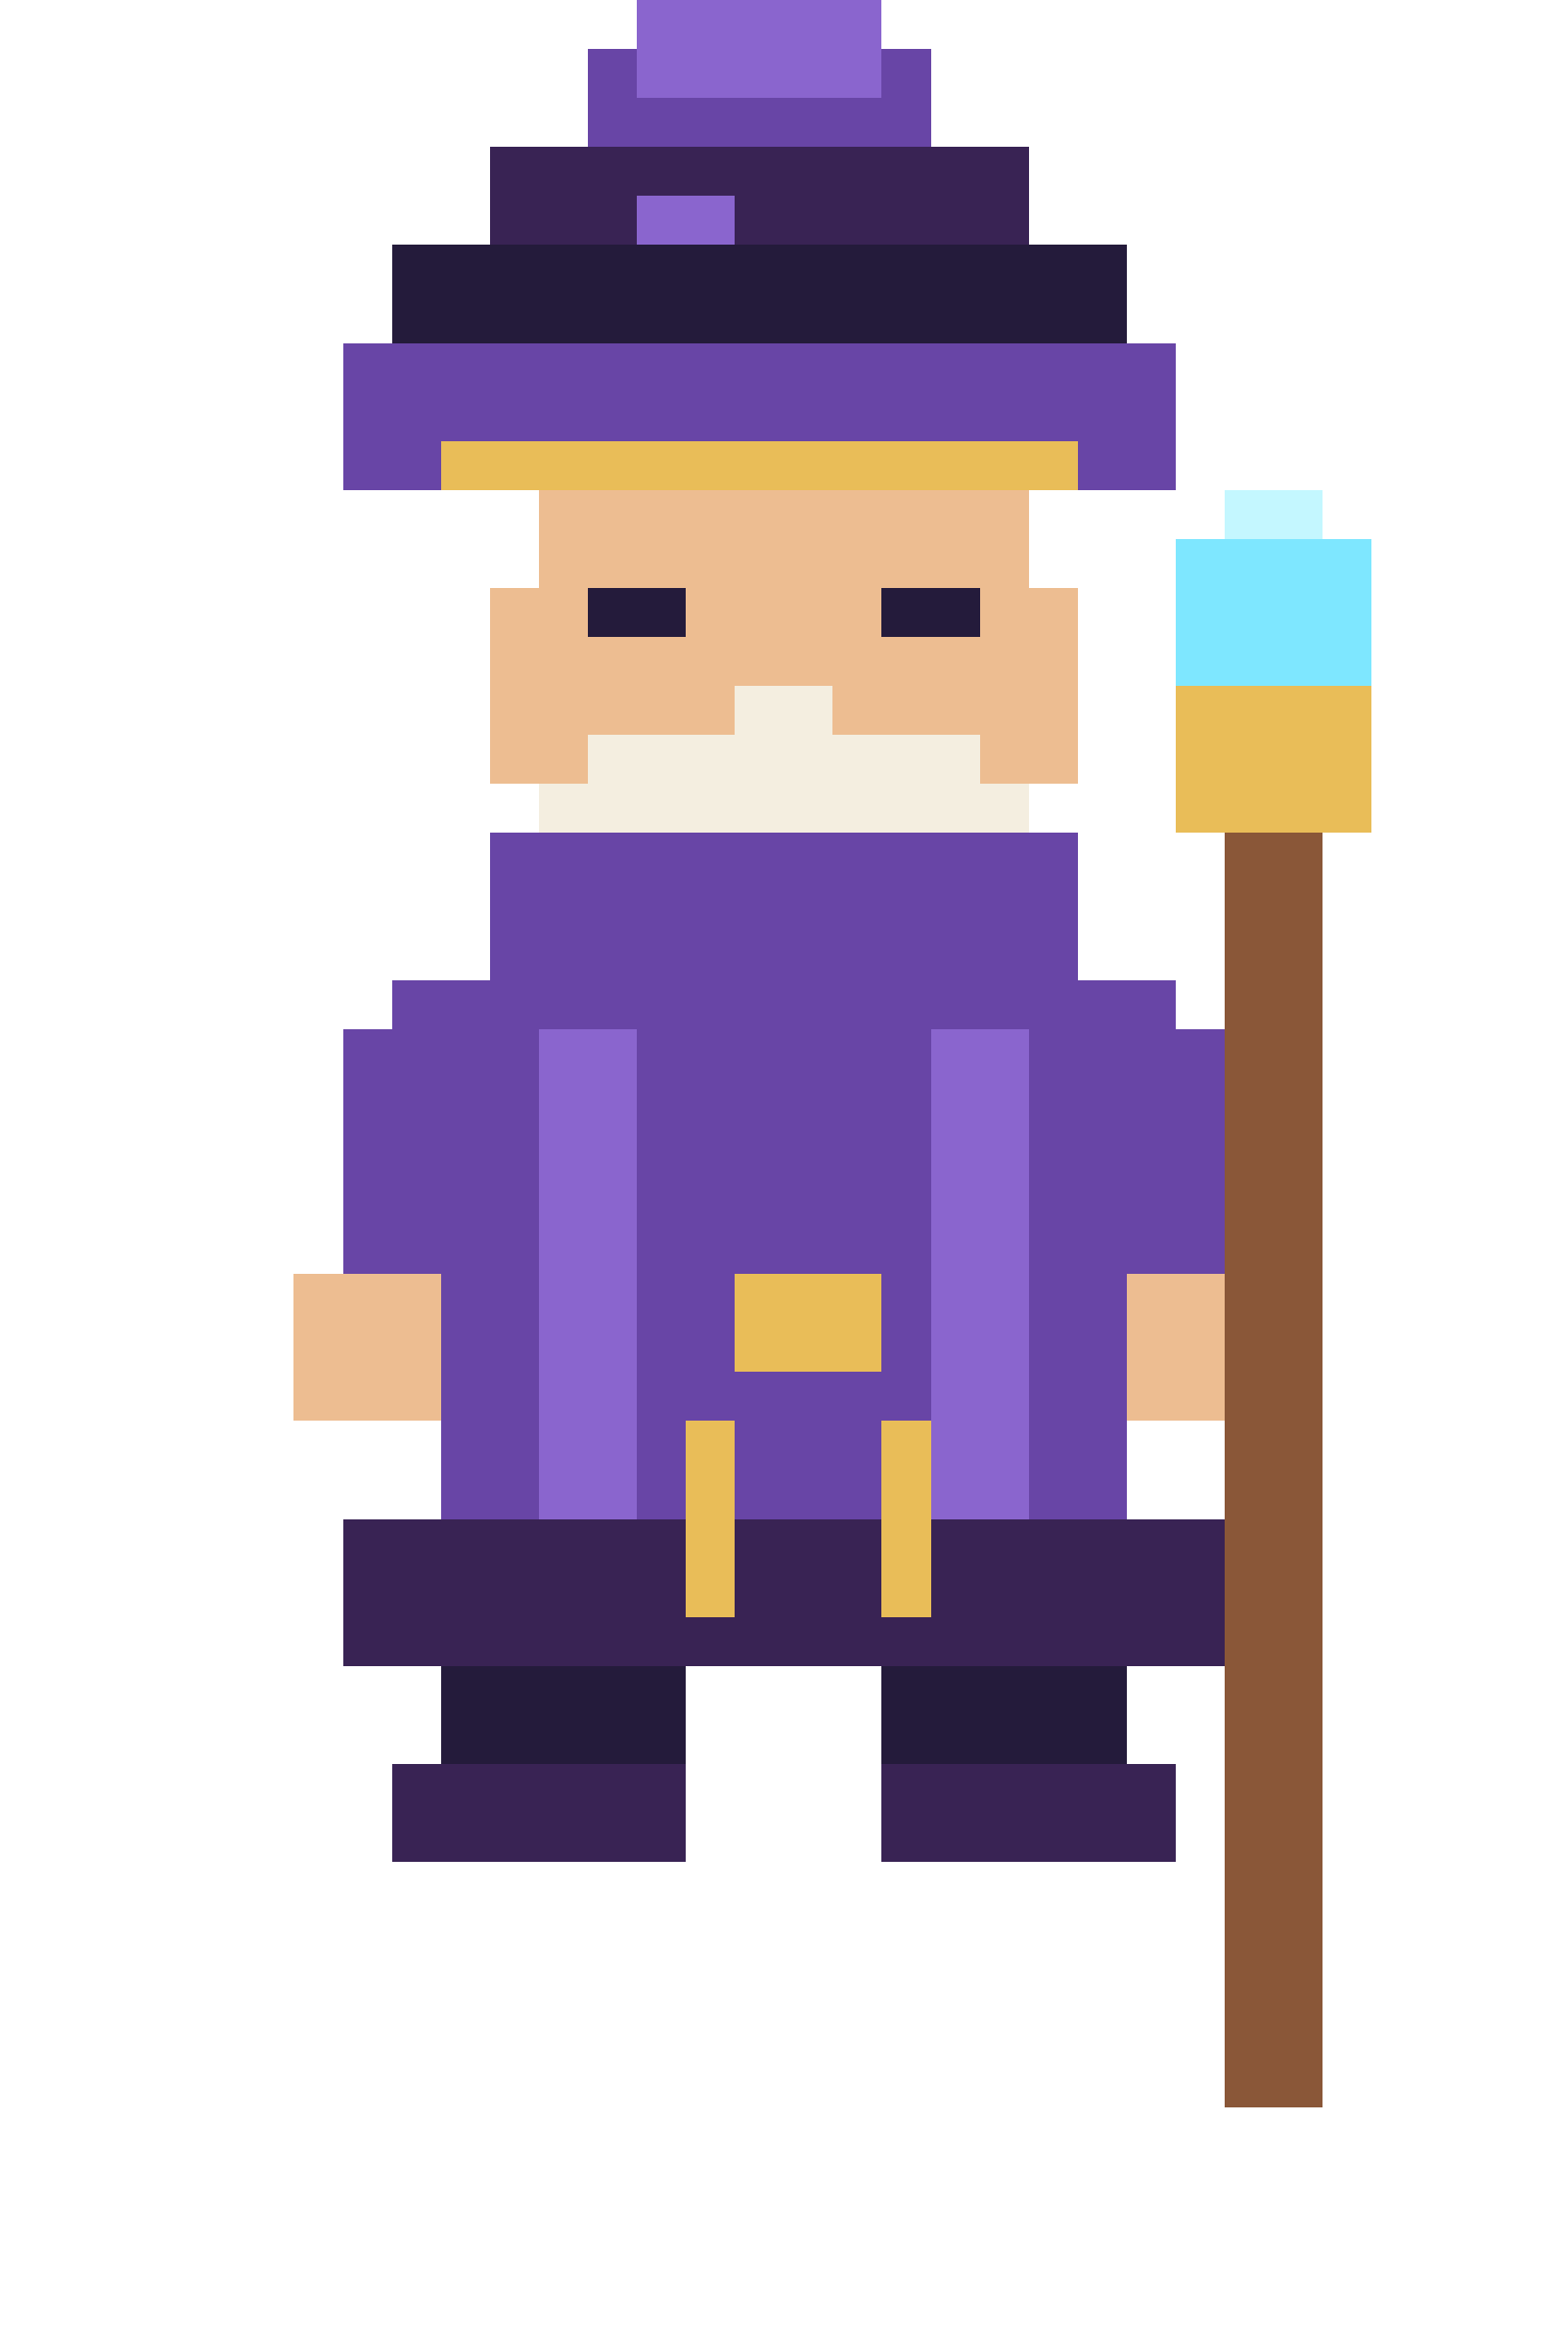
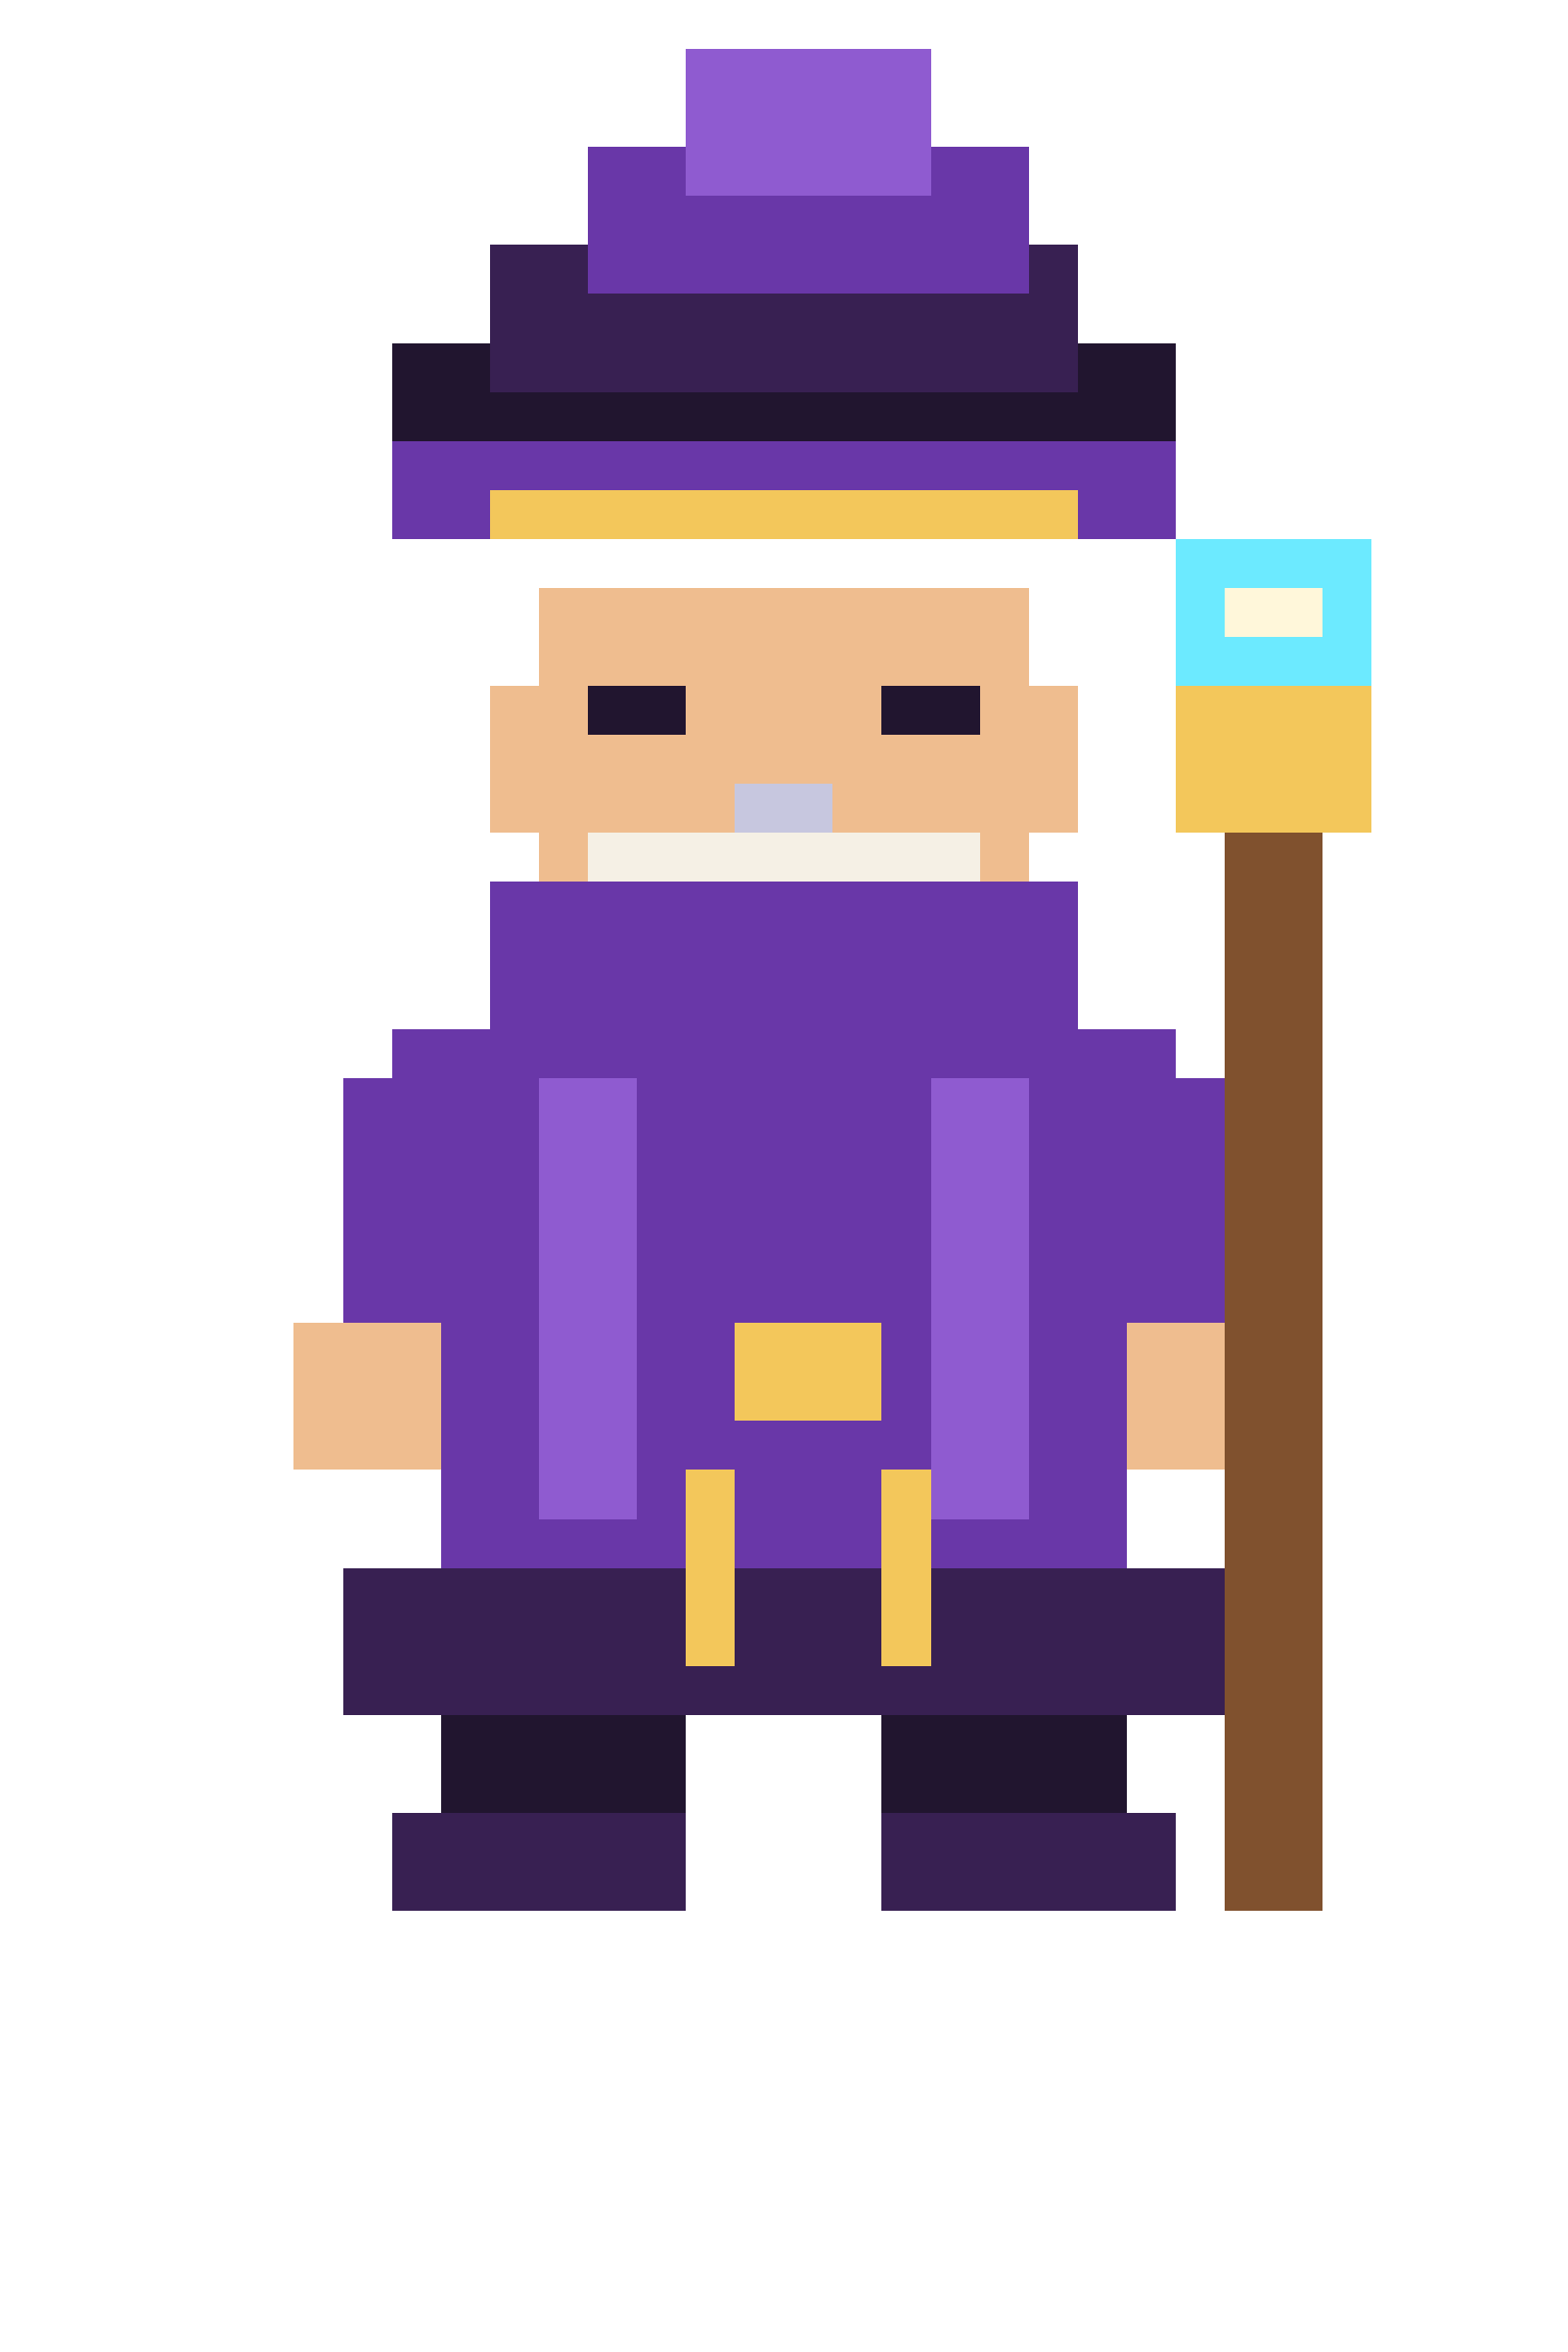
<svg xmlns="http://www.w3.org/2000/svg" width="32" height="48" viewBox="0 0 32 48" shape-rendering="crispEdges">
-   <rect x="25" y="16" width="2" height="27" fill="#8a5738" />
-   <rect x="24" y="14" width="4" height="3" fill="#e9bd58" />
-   <rect x="24" y="11" width="4" height="3" fill="#7ee7ff" />
-   <rect x="25" y="10" width="2" height="1" fill="#c4f7ff" />
-   <rect x="8" y="5" width="15" height="2" fill="#241b3b" />
-   <rect x="10" y="3" width="11" height="2" fill="#392354" />
-   <rect x="12" y="1" width="7" height="2" fill="#6845a6" />
-   <rect x="13" y="0" width="5" height="2" fill="#8a65ce" />
-   <rect x="7" y="7" width="17" height="3" fill="#6845a6" />
-   <rect x="9" y="9" width="13" height="1" fill="#e9bd58" />
-   <rect x="11" y="10" width="10" height="7" fill="#edbd91" />
-   <rect x="10" y="12" width="2" height="4" fill="#edbd91" />
-   <rect x="20" y="12" width="2" height="4" fill="#edbd91" />
-   <rect x="12" y="12" width="2" height="1" fill="#241b3b" />
-   <rect x="18" y="12" width="2" height="1" fill="#241b3b" />
-   <rect x="12" y="15" width="8" height="2" fill="#f4eee0" />
-   <rect x="11" y="16" width="10" height="3" fill="#f4eee0" />
-   <rect x="12" y="19" width="8" height="2" fill="#cfc9df" />
-   <rect x="13" y="21" width="6" height="2" fill="#f4eee0" />
-   <rect x="14" y="23" width="4" height="2" fill="#f4eee0" />
-   <rect x="10" y="17" width="12" height="4" fill="#6845a6" />
-   <rect x="8" y="20" width="16" height="8" fill="#6845a6" />
-   <rect x="9" y="28" width="14" height="5" fill="#6845a6" />
-   <rect x="7" y="31" width="18" height="3" fill="#392354" />
-   <rect x="11" y="21" width="2" height="10" fill="#8a65ce" />
-   <rect x="19" y="21" width="2" height="10" fill="#8a65ce" />
-   <rect x="15" y="26" width="3" height="2" fill="#e9bd58" />
-   <rect x="7" y="21" width="3" height="7" fill="#6845a6" />
-   <rect x="6" y="26" width="3" height="3" fill="#edbd91" />
-   <rect x="22" y="21" width="3" height="7" fill="#6845a6" />
-   <rect x="23" y="26" width="2" height="3" fill="#edbd91" />
-   <rect x="14" y="29" width="1" height="4" fill="#e9bd58" />
-   <rect x="18" y="29" width="1" height="4" fill="#e9bd58" />
-   <rect x="9" y="34" width="5" height="3" fill="#241b3b" />
-   <rect x="18" y="34" width="5" height="3" fill="#241b3b" />
-   <rect x="8" y="36" width="6" height="2" fill="#392354" />
-   <rect x="18" y="36" width="6" height="2" fill="#392354" />
-   <rect x="15" y="14" width="2" height="1" fill="#f4eee0" />
-   <rect x="13" y="4" width="2" height="1" fill="#8a65ce" />
+   <rect x="25" y="16" width="2" height="23" fill="#80512e" />
+   <rect x="24" y="14" width="4" height="3" fill="#f3c75b" />
+   <rect x="24" y="11" width="4" height="3" fill="#6ceaff" />
+   <rect x="25" y="12" width="2" height="1" fill="#fff7da" />
+   <rect x="8" y="7" width="16" height="3" fill="#21152f" />
+   <rect x="10" y="5" width="12" height="3" fill="#382052" />
+   <rect x="12" y="3" width="9" height="3" fill="#6937a8" />
+   <rect x="14" y="1" width="5" height="3" fill="#8f5bd0" />
+   <rect x="8" y="9" width="16" height="2" fill="#6937a8" />
+   <rect x="10" y="10" width="12" height="1" fill="#f3c75b" />
+   <rect x="11" y="12" width="10" height="6" fill="#efbd8f" />
+   <rect x="10" y="14" width="2" height="3" fill="#efbd8f" />
+   <rect x="20" y="14" width="2" height="3" fill="#efbd8f" />
+   <rect x="12" y="14" width="2" height="1" fill="#21152f" />
+   <rect x="18" y="14" width="2" height="1" fill="#21152f" />
+   <rect x="15" y="16" width="2" height="1" fill="#c7c7df" />
+   <rect x="12" y="17" width="8" height="2" fill="#f5f0e5" />
+   <rect x="11" y="18" width="10" height="3" fill="#f5f0e5" />
+   <rect x="12" y="21" width="8" height="2" fill="#c7c7df" />
+   <rect x="13" y="23" width="6" height="2" fill="#f5f0e5" />
+   <rect x="14" y="25" width="4" height="2" fill="#f5f0e5" />
+   <rect x="10" y="18" width="12" height="4" fill="#6937a8" />
+   <rect x="8" y="21" width="16" height="9" fill="#6937a8" />
+   <rect x="9" y="29" width="14" height="5" fill="#6937a8" />
+   <rect x="7" y="32" width="18" height="3" fill="#382052" />
+   <rect x="11" y="22" width="2" height="9" fill="#8f5bd0" />
+   <rect x="19" y="22" width="2" height="9" fill="#8f5bd0" />
+   <rect x="15" y="27" width="3" height="2" fill="#f3c75b" />
+   <rect x="14" y="30" width="1" height="4" fill="#f3c75b" />
+   <rect x="18" y="30" width="1" height="4" fill="#f3c75b" />
+   <rect x="7" y="22" width="3" height="6" fill="#6937a8" />
+   <rect x="6" y="27" width="3" height="3" fill="#efbd8f" />
+   <rect x="22" y="22" width="3" height="6" fill="#6937a8" />
+   <rect x="23" y="27" width="2" height="3" fill="#efbd8f" />
+   <rect x="9" y="35" width="5" height="3" fill="#21152f" />
+   <rect x="18" y="35" width="5" height="3" fill="#21152f" />
+   <rect x="8" y="37" width="6" height="2" fill="#382052" />
+   <rect x="18" y="37" width="6" height="2" fill="#382052" />
</svg>
